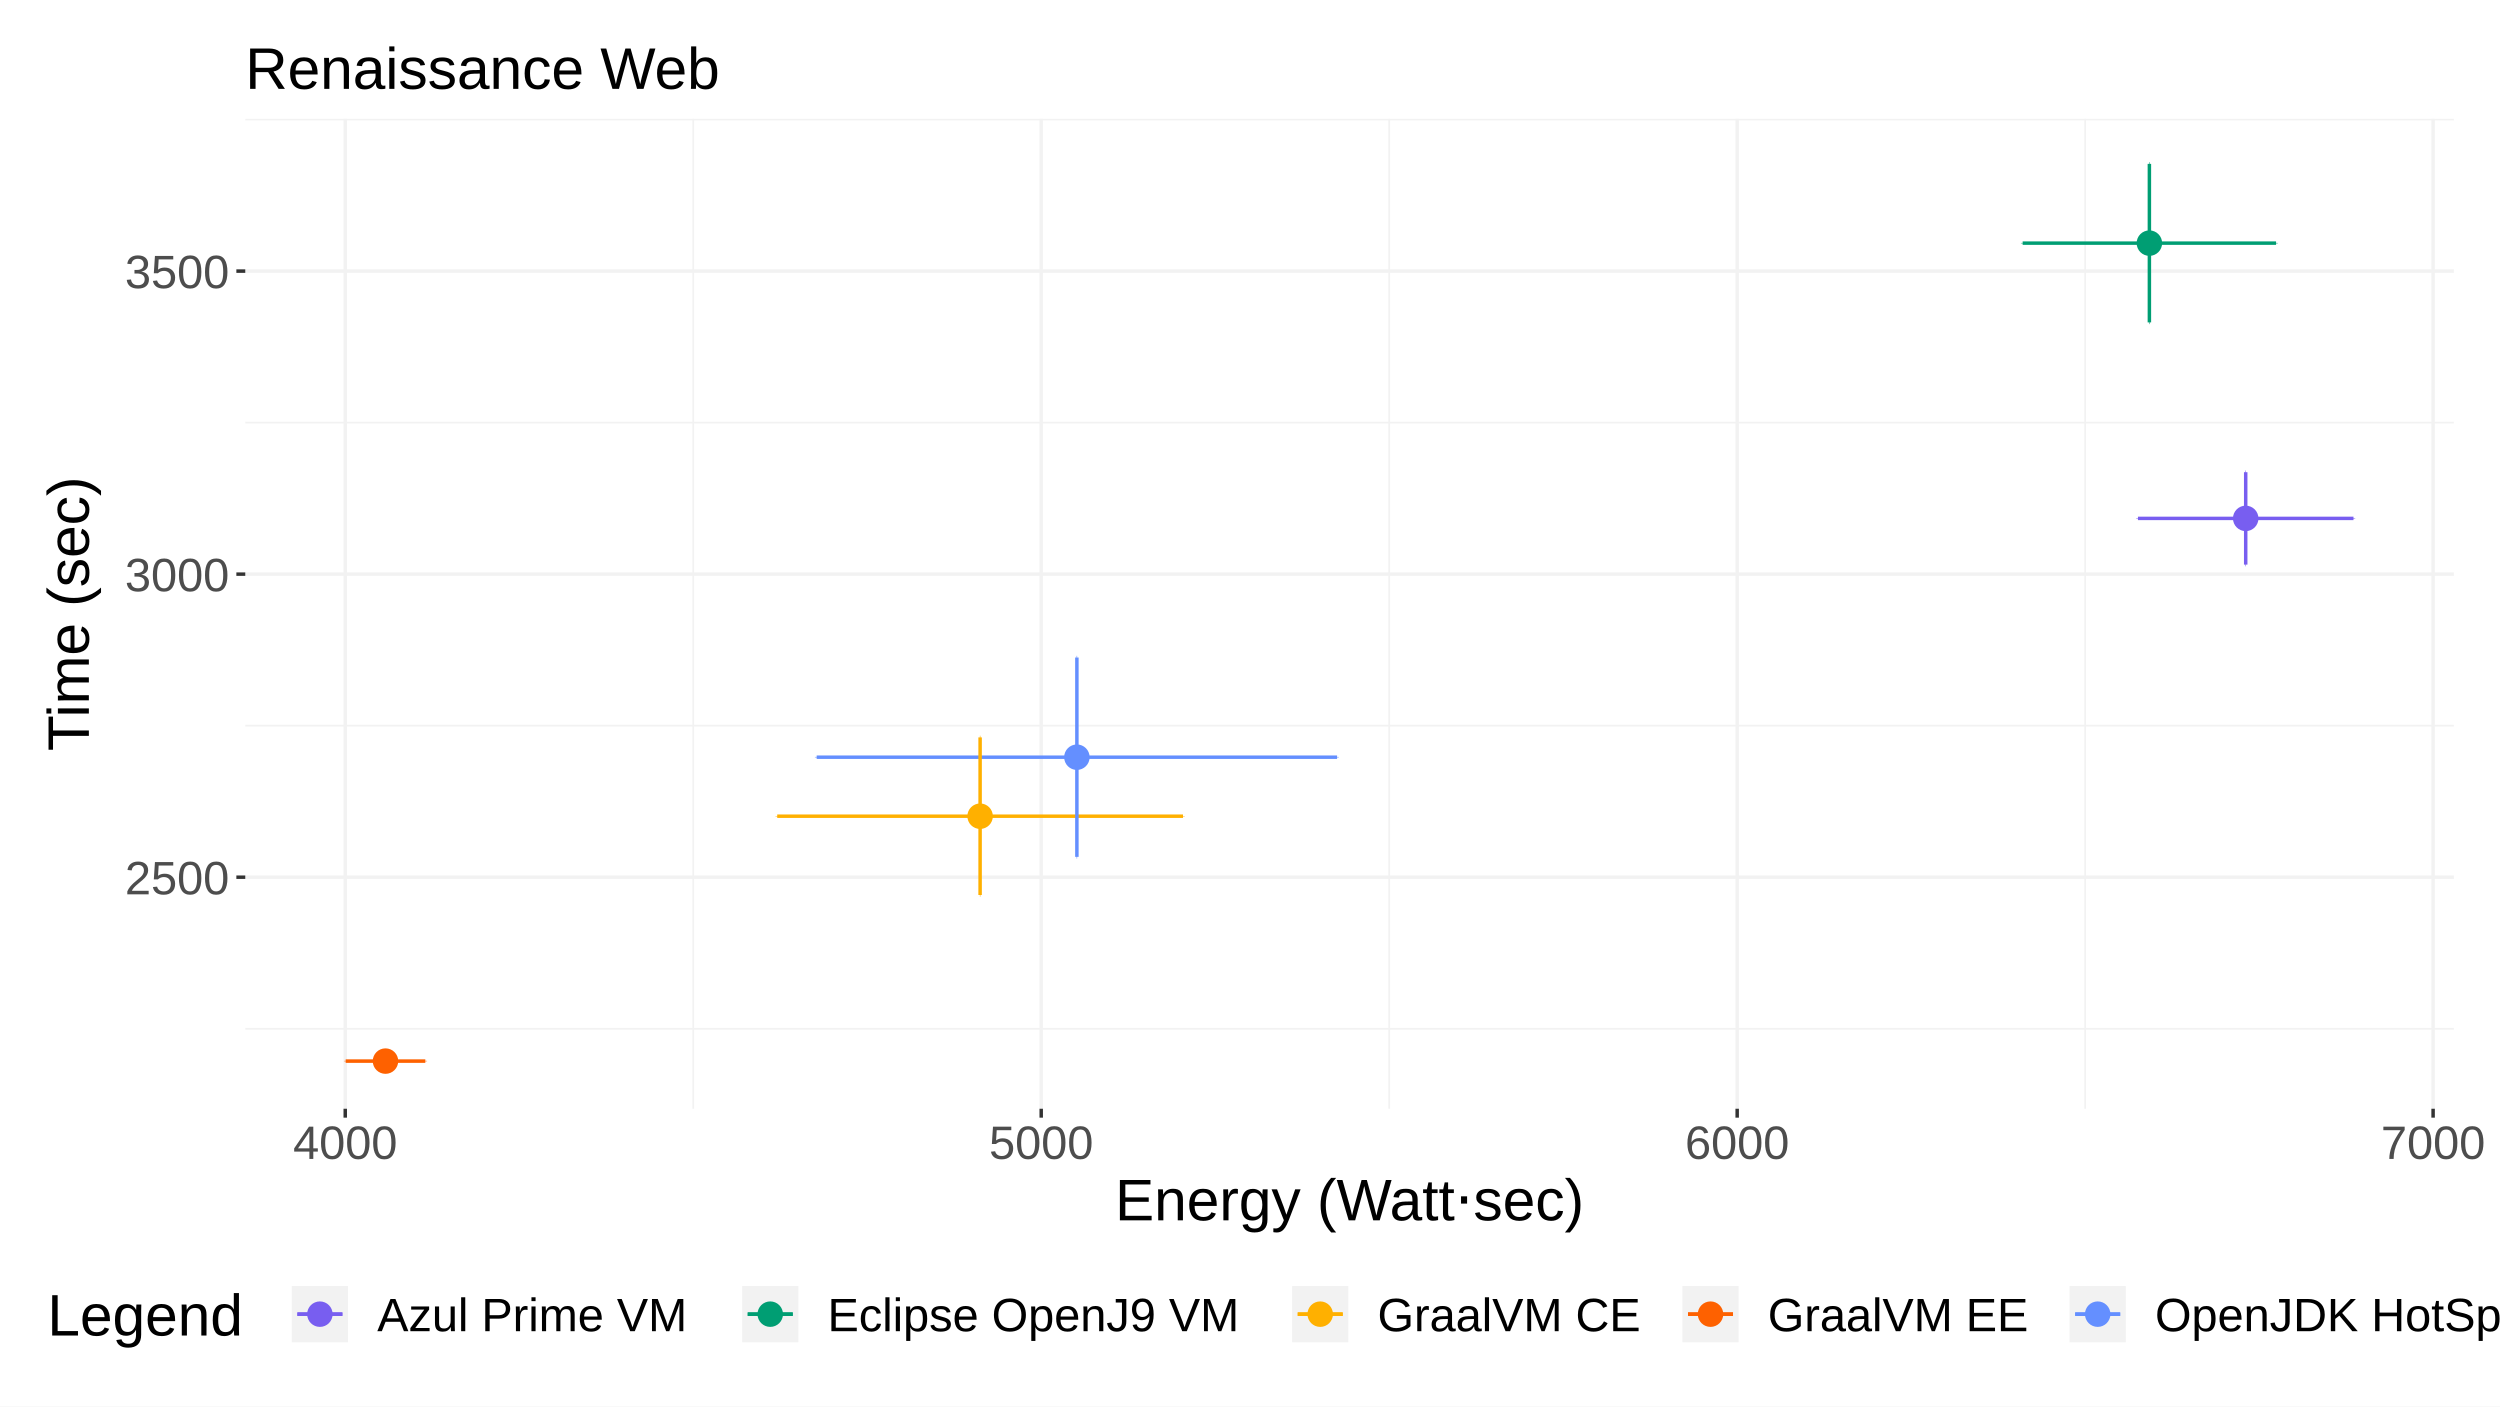
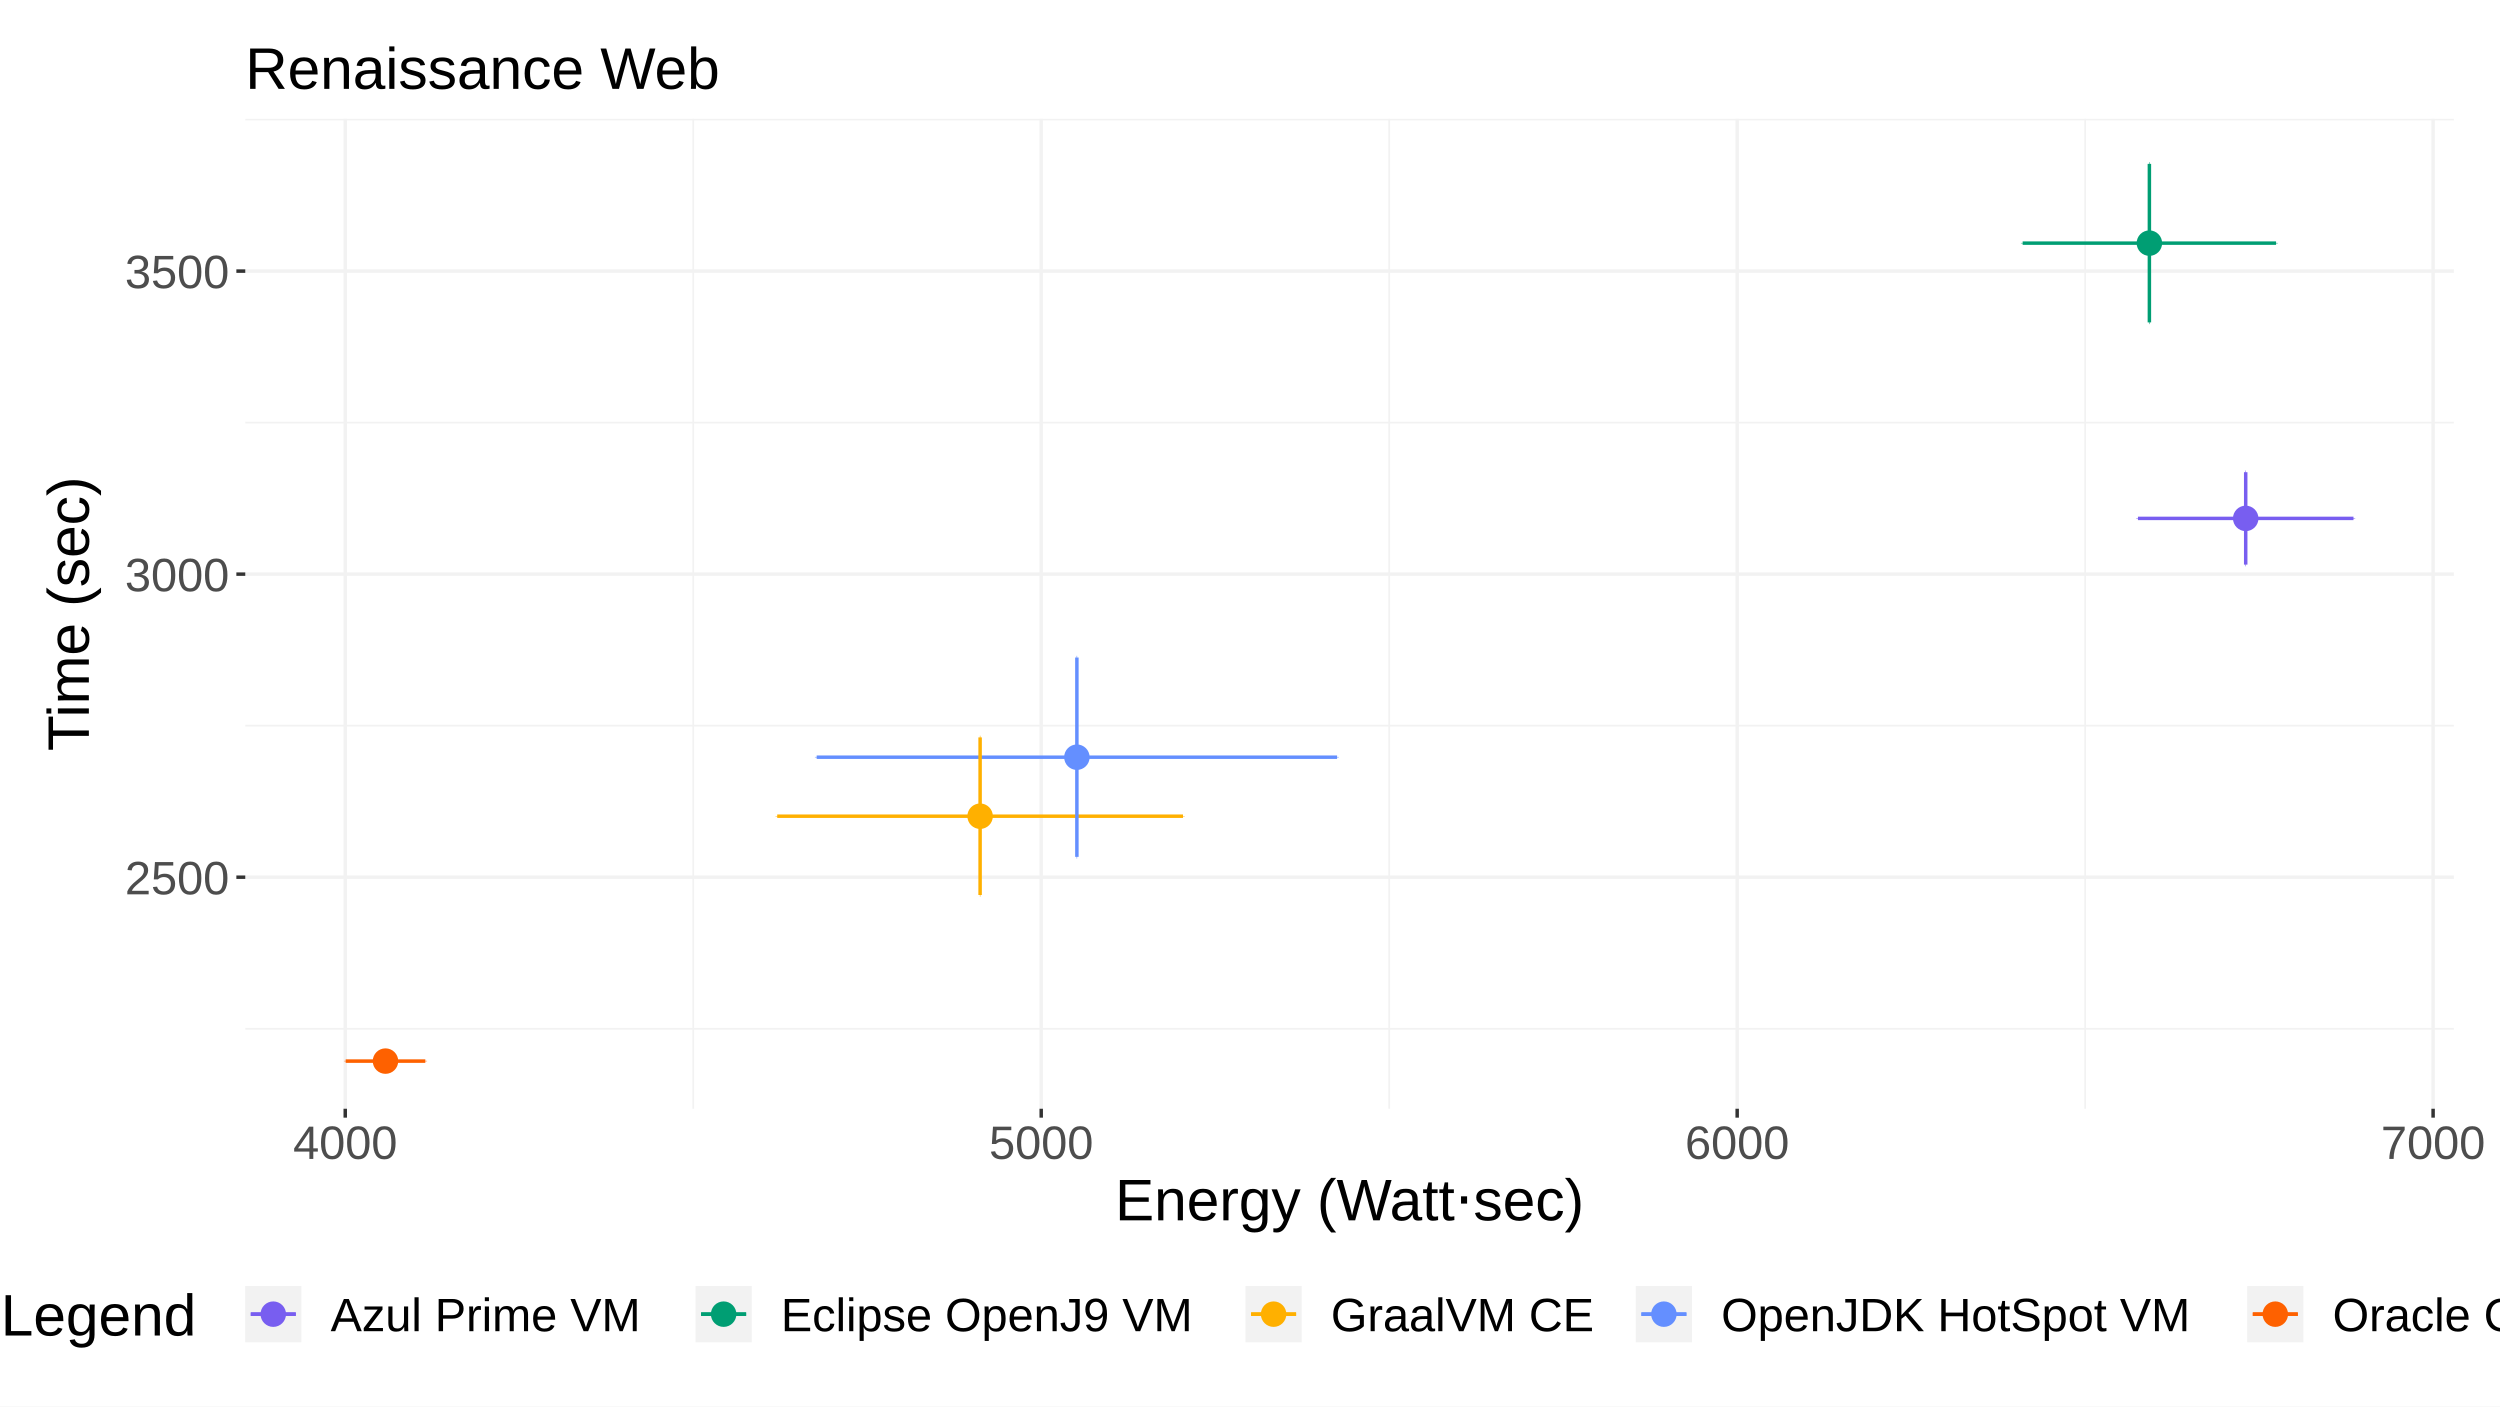
<svg xmlns="http://www.w3.org/2000/svg" class="svglite" width="768.00pt" height="432.00pt" viewBox="0 0 768.00 432.00">
  <defs>
    <style type="text/css">
    .svglite line, .svglite polyline, .svglite polygon, .svglite path, .svglite rect, .svglite circle {
      fill: none;
      stroke: #000000;
      stroke-linecap: round;
      stroke-linejoin: round;
      stroke-miterlimit: 10.00;
    }
    .svglite text {
      white-space: pre;
    }
  </style>
  </defs>
  <rect width="100%" height="100%" style="stroke: none; fill: #FFFFFF;" />
  <defs>
    <clipPath id="cpMC4wMHw3NjguMDB8MC4wMHw0MzIuMDA=">
      <rect x="0.00" y="0.00" width="768.00" height="432.00" />
    </clipPath>
  </defs>
  <g clip-path="url(#cpMC4wMHw3NjguMDB8MC4wMHw0MzIuMDA=)">
    <rect x="0.00" y="0.00" width="768.00" height="432.00" style="stroke-width: 1.07; stroke: #FFFFFF; fill: #FFFFFF;" />
  </g>
  <defs>
    <clipPath id="cpNzUuMzV8NzUzLjgzfDM2LjUyfDM0MC42MA==">
      <rect x="75.35" y="36.52" width="678.48" height="304.08" />
    </clipPath>
  </defs>
  <g clip-path="url(#cpNzUuMzV8NzUzLjgzfDM2LjUyfDM0MC42MA==)">
    <rect x="75.35" y="36.52" width="678.48" height="304.08" style="stroke-width: 1.07; stroke: none;" />
    <polyline points="75.35,316.04 753.83,316.04 " style="stroke-width: 0.53; stroke: #F2F2F2; stroke-linecap: butt;" />
    <polyline points="75.35,222.93 753.83,222.93 " style="stroke-width: 0.53; stroke: #F2F2F2; stroke-linecap: butt;" />
    <polyline points="75.35,129.83 753.83,129.83 " style="stroke-width: 0.53; stroke: #F2F2F2; stroke-linecap: butt;" />
    <polyline points="75.35,36.72 753.83,36.72 " style="stroke-width: 0.53; stroke: #F2F2F2; stroke-linecap: butt;" />
    <polyline points="212.96,340.60 212.96,36.52 " style="stroke-width: 0.53; stroke: #F2F2F2; stroke-linecap: butt;" />
    <polyline points="426.76,340.60 426.76,36.52 " style="stroke-width: 0.53; stroke: #F2F2F2; stroke-linecap: butt;" />
    <polyline points="640.56,340.60 640.56,36.52 " style="stroke-width: 0.53; stroke: #F2F2F2; stroke-linecap: butt;" />
    <polyline points="75.35,269.48 753.83,269.48 " style="stroke-width: 1.07; stroke: #F2F2F2; stroke-linecap: butt;" />
    <polyline points="75.35,176.38 753.83,176.38 " style="stroke-width: 1.07; stroke: #F2F2F2; stroke-linecap: butt;" />
    <polyline points="75.35,83.28 753.83,83.28 " style="stroke-width: 1.07; stroke: #F2F2F2; stroke-linecap: butt;" />
    <polyline points="106.06,340.60 106.06,36.52 " style="stroke-width: 1.07; stroke: #F2F2F2; stroke-linecap: butt;" />
    <polyline points="319.86,340.60 319.86,36.52 " style="stroke-width: 1.07; stroke: #F2F2F2; stroke-linecap: butt;" />
    <polyline points="533.66,340.60 533.66,36.52 " style="stroke-width: 1.07; stroke: #F2F2F2; stroke-linecap: butt;" />
    <polyline points="747.45,340.60 747.45,36.52 " style="stroke-width: 1.07; stroke: #F2F2F2; stroke-linecap: butt;" />
    <circle cx="689.88" cy="159.25" r="3.56" style="stroke-width: 0.71; stroke: #785EF0; fill: #785EF0;" />
    <circle cx="660.29" cy="74.69" r="3.56" style="stroke-width: 0.71; stroke: #009E73; fill: #009E73;" />
    <circle cx="301.09" cy="250.74" r="3.56" style="stroke-width: 0.71; stroke: #FFB000; fill: #FFB000;" />
    <circle cx="118.42" cy="325.97" r="3.56" style="stroke-width: 0.71; stroke: #FE6100; fill: #FE6100;" />
    <circle cx="330.82" cy="232.61" r="3.56" style="stroke-width: 0.71; stroke: #648FFF; fill: #648FFF;" />
    <polyline points="722.99,159.31 722.99,159.18 " style="stroke-width: 1.07; stroke: #785EF0; stroke-linecap: butt;" />
    <polyline points="722.99,159.25 656.78,159.25 " style="stroke-width: 1.07; stroke: #785EF0; stroke-linecap: butt;" />
    <polyline points="656.78,159.31 656.78,159.18 " style="stroke-width: 1.07; stroke: #785EF0; stroke-linecap: butt;" />
    <polyline points="699.21,74.76 699.21,74.63 " style="stroke-width: 1.07; stroke: #009E73; stroke-linecap: butt;" />
    <polyline points="699.21,74.69 621.36,74.69 " style="stroke-width: 1.07; stroke: #009E73; stroke-linecap: butt;" />
    <polyline points="621.36,74.76 621.36,74.63 " style="stroke-width: 1.07; stroke: #009E73; stroke-linecap: butt;" />
    <polyline points="363.42,250.80 363.42,250.67 " style="stroke-width: 1.07; stroke: #FFB000; stroke-linecap: butt;" />
    <polyline points="363.42,250.74 238.76,250.74 " style="stroke-width: 1.07; stroke: #FFB000; stroke-linecap: butt;" />
    <polyline points="238.76,250.80 238.76,250.67 " style="stroke-width: 1.07; stroke: #FFB000; stroke-linecap: butt;" />
    <polyline points="130.66,326.03 130.66,325.90 " style="stroke-width: 1.07; stroke: #FE6100; stroke-linecap: butt;" />
    <polyline points="130.66,325.97 106.19,325.97 " style="stroke-width: 1.07; stroke: #FE6100; stroke-linecap: butt;" />
    <polyline points="106.19,326.03 106.19,325.90 " style="stroke-width: 1.07; stroke: #FE6100; stroke-linecap: butt;" />
    <polyline points="410.75,232.67 410.75,232.54 " style="stroke-width: 1.07; stroke: #648FFF; stroke-linecap: butt;" />
    <polyline points="410.75,232.61 250.88,232.61 " style="stroke-width: 1.07; stroke: #648FFF; stroke-linecap: butt;" />
    <polyline points="250.88,232.67 250.88,232.54 " style="stroke-width: 1.07; stroke: #648FFF; stroke-linecap: butt;" />
    <polyline points="689.81,145.06 689.96,145.06 " style="stroke-width: 1.07; stroke: #785EF0; stroke-linecap: butt;" />
    <polyline points="689.88,145.06 689.88,173.44 " style="stroke-width: 1.07; stroke: #785EF0; stroke-linecap: butt;" />
    <polyline points="689.81,173.44 689.96,173.44 " style="stroke-width: 1.07; stroke: #785EF0; stroke-linecap: butt;" />
    <polyline points="660.21,50.34 660.36,50.34 " style="stroke-width: 1.07; stroke: #009E73; stroke-linecap: butt;" />
    <polyline points="660.29,50.34 660.29,99.04 " style="stroke-width: 1.07; stroke: #009E73; stroke-linecap: butt;" />
    <polyline points="660.21,99.04 660.36,99.04 " style="stroke-width: 1.07; stroke: #009E73; stroke-linecap: butt;" />
    <polyline points="301.02,226.53 301.17,226.53 " style="stroke-width: 1.07; stroke: #FFB000; stroke-linecap: butt;" />
    <polyline points="301.09,226.53 301.09,274.95 " style="stroke-width: 1.07; stroke: #FFB000; stroke-linecap: butt;" />
    <polyline points="301.02,274.95 301.17,274.95 " style="stroke-width: 1.07; stroke: #FFB000; stroke-linecap: butt;" />
    <polyline points="118.35,325.16 118.50,325.16 " style="stroke-width: 1.07; stroke: #FE6100; stroke-linecap: butt;" />
    <polyline points="118.42,325.16 118.42,326.78 " style="stroke-width: 1.07; stroke: #FE6100; stroke-linecap: butt;" />
    <polyline points="118.35,326.78 118.50,326.78 " style="stroke-width: 1.07; stroke: #FE6100; stroke-linecap: butt;" />
    <polyline points="330.74,202.00 330.89,202.00 " style="stroke-width: 1.07; stroke: #648FFF; stroke-linecap: butt;" />
    <polyline points="330.82,202.00 330.82,263.22 " style="stroke-width: 1.07; stroke: #648FFF; stroke-linecap: butt;" />
    <polyline points="330.74,263.22 330.89,263.22 " style="stroke-width: 1.07; stroke: #648FFF; stroke-linecap: butt;" />
  </g>
  <g clip-path="url(#cpMC4wMHw3NjguMDB8MC4wMHw0MzIuMDA=)">
    <text x="70.42" y="274.73" text-anchor="end" style="font-size: 14.40px;fill: #4D4D4D; font-family: &quot;Liberation Sans&quot;;" textLength="36.63px" lengthAdjust="spacingAndGlyphs">2500</text>
    <text x="70.42" y="181.63" text-anchor="end" style="font-size: 14.40px;fill: #4D4D4D; font-family: &quot;Liberation Sans&quot;;" textLength="36.63px" lengthAdjust="spacingAndGlyphs">3000</text>
    <text x="70.42" y="88.52" text-anchor="end" style="font-size: 14.40px;fill: #4D4D4D; font-family: &quot;Liberation Sans&quot;;" textLength="36.63px" lengthAdjust="spacingAndGlyphs">3500</text>
    <polyline points="72.61,269.48 75.35,269.48 " style="stroke-width: 1.07; stroke: #333333; stroke-linecap: butt;" />
    <polyline points="72.61,176.38 75.35,176.38 " style="stroke-width: 1.07; stroke: #333333; stroke-linecap: butt;" />
    <polyline points="72.61,83.28 75.35,83.28 " style="stroke-width: 1.07; stroke: #333333; stroke-linecap: butt;" />
    <polyline points="106.06,343.34 106.06,340.60 " style="stroke-width: 1.07; stroke: #333333; stroke-linecap: butt;" />
    <polyline points="319.86,343.34 319.86,340.60 " style="stroke-width: 1.07; stroke: #333333; stroke-linecap: butt;" />
    <polyline points="533.66,343.34 533.66,340.60 " style="stroke-width: 1.07; stroke: #333333; stroke-linecap: butt;" />
    <polyline points="747.45,343.34 747.45,340.60 " style="stroke-width: 1.07; stroke: #333333; stroke-linecap: butt;" />
    <text x="106.06" y="356.02" text-anchor="middle" style="font-size: 14.40px;fill: #4D4D4D; font-family: &quot;Liberation Sans&quot;;" textLength="36.63px" lengthAdjust="spacingAndGlyphs">4000</text>
    <text x="319.86" y="356.02" text-anchor="middle" style="font-size: 14.40px;fill: #4D4D4D; font-family: &quot;Liberation Sans&quot;;" textLength="36.63px" lengthAdjust="spacingAndGlyphs">5000</text>
    <text x="533.66" y="356.02" text-anchor="middle" style="font-size: 14.40px;fill: #4D4D4D; font-family: &quot;Liberation Sans&quot;;" textLength="36.63px" lengthAdjust="spacingAndGlyphs">6000</text>
    <text x="747.45" y="356.02" text-anchor="middle" style="font-size: 14.40px;fill: #4D4D4D; font-family: &quot;Liberation Sans&quot;;" textLength="36.63px" lengthAdjust="spacingAndGlyphs">7000</text>
    <text x="414.59" y="374.88" text-anchor="middle" style="font-size: 18.00px; font-family: &quot;Liberation Sans&quot;;" textLength="160.65px" lengthAdjust="spacingAndGlyphs">Energy (Watt⋅sec)</text>
    <text transform="translate(27.30,188.56) rotate(-90)" text-anchor="middle" style="font-size: 18.00px; font-family: &quot;Liberation Sans&quot;;" textLength="94.16px" lengthAdjust="spacingAndGlyphs">Time (sec)</text>
-     <rect x="9.07" y="389.59" width="811.04" height="28.24" style="stroke-width: 1.07; stroke: none; fill: #FFFFFF;" />
-     <text x="14.55" y="410.27" style="font-size: 18.00px; font-family: &quot;Liberation Sans&quot;;" textLength="66.12px" lengthAdjust="spacingAndGlyphs">Legend</text>
-     <rect x="89.63" y="395.07" width="17.28" height="17.28" style="stroke-width: 1.07; stroke: none; fill: #F2F2F2;" />
-     <circle cx="98.27" cy="403.71" r="3.56" style="stroke-width: 0.71; stroke: #785EF0; fill: #785EF0;" />
-     <line x1="91.36" y1="403.71" x2="105.18" y2="403.71" style="stroke-width: 1.07; stroke: #785EF0; stroke-linecap: butt;" />
-     <line x1="91.36" y1="403.71" x2="105.18" y2="403.71" style="stroke-width: 1.07; stroke: #785EF0; stroke-linecap: butt;" />
-     <rect x="227.98" y="395.07" width="17.28" height="17.28" style="stroke-width: 1.07; stroke: none; fill: #F2F2F2;" />
-     <circle cx="236.62" cy="403.71" r="3.56" style="stroke-width: 0.71; stroke: #009E73; fill: #009E73;" />
-     <line x1="229.70" y1="403.71" x2="243.53" y2="403.71" style="stroke-width: 1.07; stroke: #009E73; stroke-linecap: butt;" />
-     <line x1="229.70" y1="403.71" x2="243.53" y2="403.71" style="stroke-width: 1.07; stroke: #009E73; stroke-linecap: butt;" />
-     <rect x="396.93" y="395.07" width="17.28" height="17.28" style="stroke-width: 1.07; stroke: none; fill: #F2F2F2;" />
-     <circle cx="405.57" cy="403.71" r="3.56" style="stroke-width: 0.71; stroke: #FFB000; fill: #FFB000;" />
-     <line x1="398.66" y1="403.71" x2="412.48" y2="403.71" style="stroke-width: 1.07; stroke: #FFB000; stroke-linecap: butt;" />
-     <line x1="398.66" y1="403.71" x2="412.48" y2="403.71" style="stroke-width: 1.07; stroke: #FFB000; stroke-linecap: butt;" />
-     <rect x="516.83" y="395.07" width="17.28" height="17.28" style="stroke-width: 1.07; stroke: none; fill: #F2F2F2;" />
-     <circle cx="525.47" cy="403.71" r="3.56" style="stroke-width: 0.71; stroke: #FE6100; fill: #FE6100;" />
-     <line x1="518.56" y1="403.71" x2="532.38" y2="403.71" style="stroke-width: 1.07; stroke: #FE6100; stroke-linecap: butt;" />
-     <line x1="518.56" y1="403.71" x2="532.38" y2="403.71" style="stroke-width: 1.07; stroke: #FE6100; stroke-linecap: butt;" />
-     <rect x="635.77" y="395.07" width="17.28" height="17.28" style="stroke-width: 1.07; stroke: none; fill: #F2F2F2;" />
-     <circle cx="644.41" cy="403.71" r="3.56" style="stroke-width: 0.71; stroke: #648FFF; fill: #648FFF;" />
-     <line x1="637.50" y1="403.71" x2="651.32" y2="403.71" style="stroke-width: 1.07; stroke: #648FFF; stroke-linecap: butt;" />
-     <line x1="637.50" y1="403.71" x2="651.32" y2="403.71" style="stroke-width: 1.07; stroke: #648FFF; stroke-linecap: butt;" />
-     <text x="115.88" y="408.95" style="font-size: 14.40px; font-family: &quot;Liberation Sans&quot;;" textLength="103.13px" lengthAdjust="spacingAndGlyphs">Azul Prime VM</text>
-     <text x="254.22" y="408.95" style="font-size: 14.40px; font-family: &quot;Liberation Sans&quot;;" textLength="133.74px" lengthAdjust="spacingAndGlyphs">Eclipse OpenJ9 VM</text>
-     <text x="423.18" y="408.95" style="font-size: 14.40px; font-family: &quot;Liberation Sans&quot;;" textLength="84.69px" lengthAdjust="spacingAndGlyphs">GraalVM CE</text>
-     <text x="543.07" y="408.95" style="font-size: 14.40px; font-family: &quot;Liberation Sans&quot;;" textLength="83.73px" lengthAdjust="spacingAndGlyphs">GraalVM EE</text>
-     <text x="662.02" y="408.95" style="font-size: 14.40px; font-family: &quot;Liberation Sans&quot;;" textLength="152.61px" lengthAdjust="spacingAndGlyphs">OpenJDK HotSpot VM</text>
+     <rect x="-5.25" y="389.59" width="839.68" height="28.24" style="stroke-width: 1.07; stroke: none; fill: #FFFFFF;" />
+     <text x="0.23" y="410.27" style="font-size: 18.00px; font-family: &quot;Liberation Sans&quot;;" textLength="66.12px" lengthAdjust="spacingAndGlyphs">Legend</text>
+     <rect x="75.31" y="395.07" width="17.28" height="17.28" style="stroke-width: 1.07; stroke: none; fill: #F2F2F2;" />
+     <circle cx="83.95" cy="403.71" r="3.56" style="stroke-width: 0.71; stroke: #785EF0; fill: #785EF0;" />
+     <line x1="77.04" y1="403.71" x2="90.86" y2="403.71" style="stroke-width: 1.07; stroke: #785EF0; stroke-linecap: butt;" />
+     <line x1="77.04" y1="403.71" x2="90.86" y2="403.71" style="stroke-width: 1.07; stroke: #785EF0; stroke-linecap: butt;" />
+     <rect x="213.66" y="395.07" width="17.28" height="17.28" style="stroke-width: 1.07; stroke: none; fill: #F2F2F2;" />
+     <circle cx="222.30" cy="403.71" r="3.56" style="stroke-width: 0.71; stroke: #009E73; fill: #009E73;" />
+     <line x1="215.38" y1="403.71" x2="229.21" y2="403.71" style="stroke-width: 1.07; stroke: #009E73; stroke-linecap: butt;" />
+     <line x1="215.38" y1="403.71" x2="229.21" y2="403.71" style="stroke-width: 1.07; stroke: #009E73; stroke-linecap: butt;" />
+     <rect x="382.61" y="395.07" width="17.28" height="17.28" style="stroke-width: 1.07; stroke: none; fill: #F2F2F2;" />
+     <circle cx="391.25" cy="403.71" r="3.56" style="stroke-width: 0.71; stroke: #FFB000; fill: #FFB000;" />
+     <line x1="384.34" y1="403.71" x2="398.16" y2="403.71" style="stroke-width: 1.07; stroke: #FFB000; stroke-linecap: butt;" />
+     <line x1="384.34" y1="403.71" x2="398.16" y2="403.71" style="stroke-width: 1.07; stroke: #FFB000; stroke-linecap: butt;" />
+     <rect x="502.51" y="395.07" width="17.28" height="17.28" style="stroke-width: 1.07; stroke: none; fill: #F2F2F2;" />
+     <circle cx="511.15" cy="403.71" r="3.56" style="stroke-width: 0.71; stroke: #648FFF; fill: #648FFF;" />
+     <line x1="504.24" y1="403.71" x2="518.06" y2="403.71" style="stroke-width: 1.07; stroke: #648FFF; stroke-linecap: butt;" />
+     <line x1="504.24" y1="403.71" x2="518.06" y2="403.71" style="stroke-width: 1.07; stroke: #648FFF; stroke-linecap: butt;" />
+     <rect x="690.33" y="395.07" width="17.28" height="17.28" style="stroke-width: 1.07; stroke: none; fill: #F2F2F2;" />
+     <circle cx="698.97" cy="403.71" r="3.56" style="stroke-width: 0.71; stroke: #FE6100; fill: #FE6100;" />
+     <line x1="692.06" y1="403.71" x2="705.88" y2="403.71" style="stroke-width: 1.07; stroke: #FE6100; stroke-linecap: butt;" />
+     <line x1="692.06" y1="403.71" x2="705.88" y2="403.71" style="stroke-width: 1.07; stroke: #FE6100; stroke-linecap: butt;" />
+     <text x="101.56" y="408.95" style="font-size: 14.40px; font-family: &quot;Liberation Sans&quot;;" textLength="103.13px" lengthAdjust="spacingAndGlyphs">Azul Prime VM</text>
+     <text x="239.90" y="408.95" style="font-size: 14.40px; font-family: &quot;Liberation Sans&quot;;" textLength="133.74px" lengthAdjust="spacingAndGlyphs">Eclipse OpenJ9 VM</text>
+     <text x="408.85" y="408.95" style="font-size: 14.40px; font-family: &quot;Liberation Sans&quot;;" textLength="84.69px" lengthAdjust="spacingAndGlyphs">GraalVM CE</text>
+     <text x="528.75" y="408.95" style="font-size: 14.40px; font-family: &quot;Liberation Sans&quot;;" textLength="152.61px" lengthAdjust="spacingAndGlyphs">OpenJDK HotSpot VM</text>
+     <text x="716.58" y="408.95" style="font-size: 14.40px; font-family: &quot;Liberation Sans&quot;;" textLength="112.37px" lengthAdjust="spacingAndGlyphs">Oracle GraalVM</text>
    <text x="75.35" y="27.30" style="font-size: 18.00px; font-family: &quot;Liberation Sans&quot;;" textLength="157.34px" lengthAdjust="spacingAndGlyphs">Renaissance Web</text>
  </g>
</svg>
